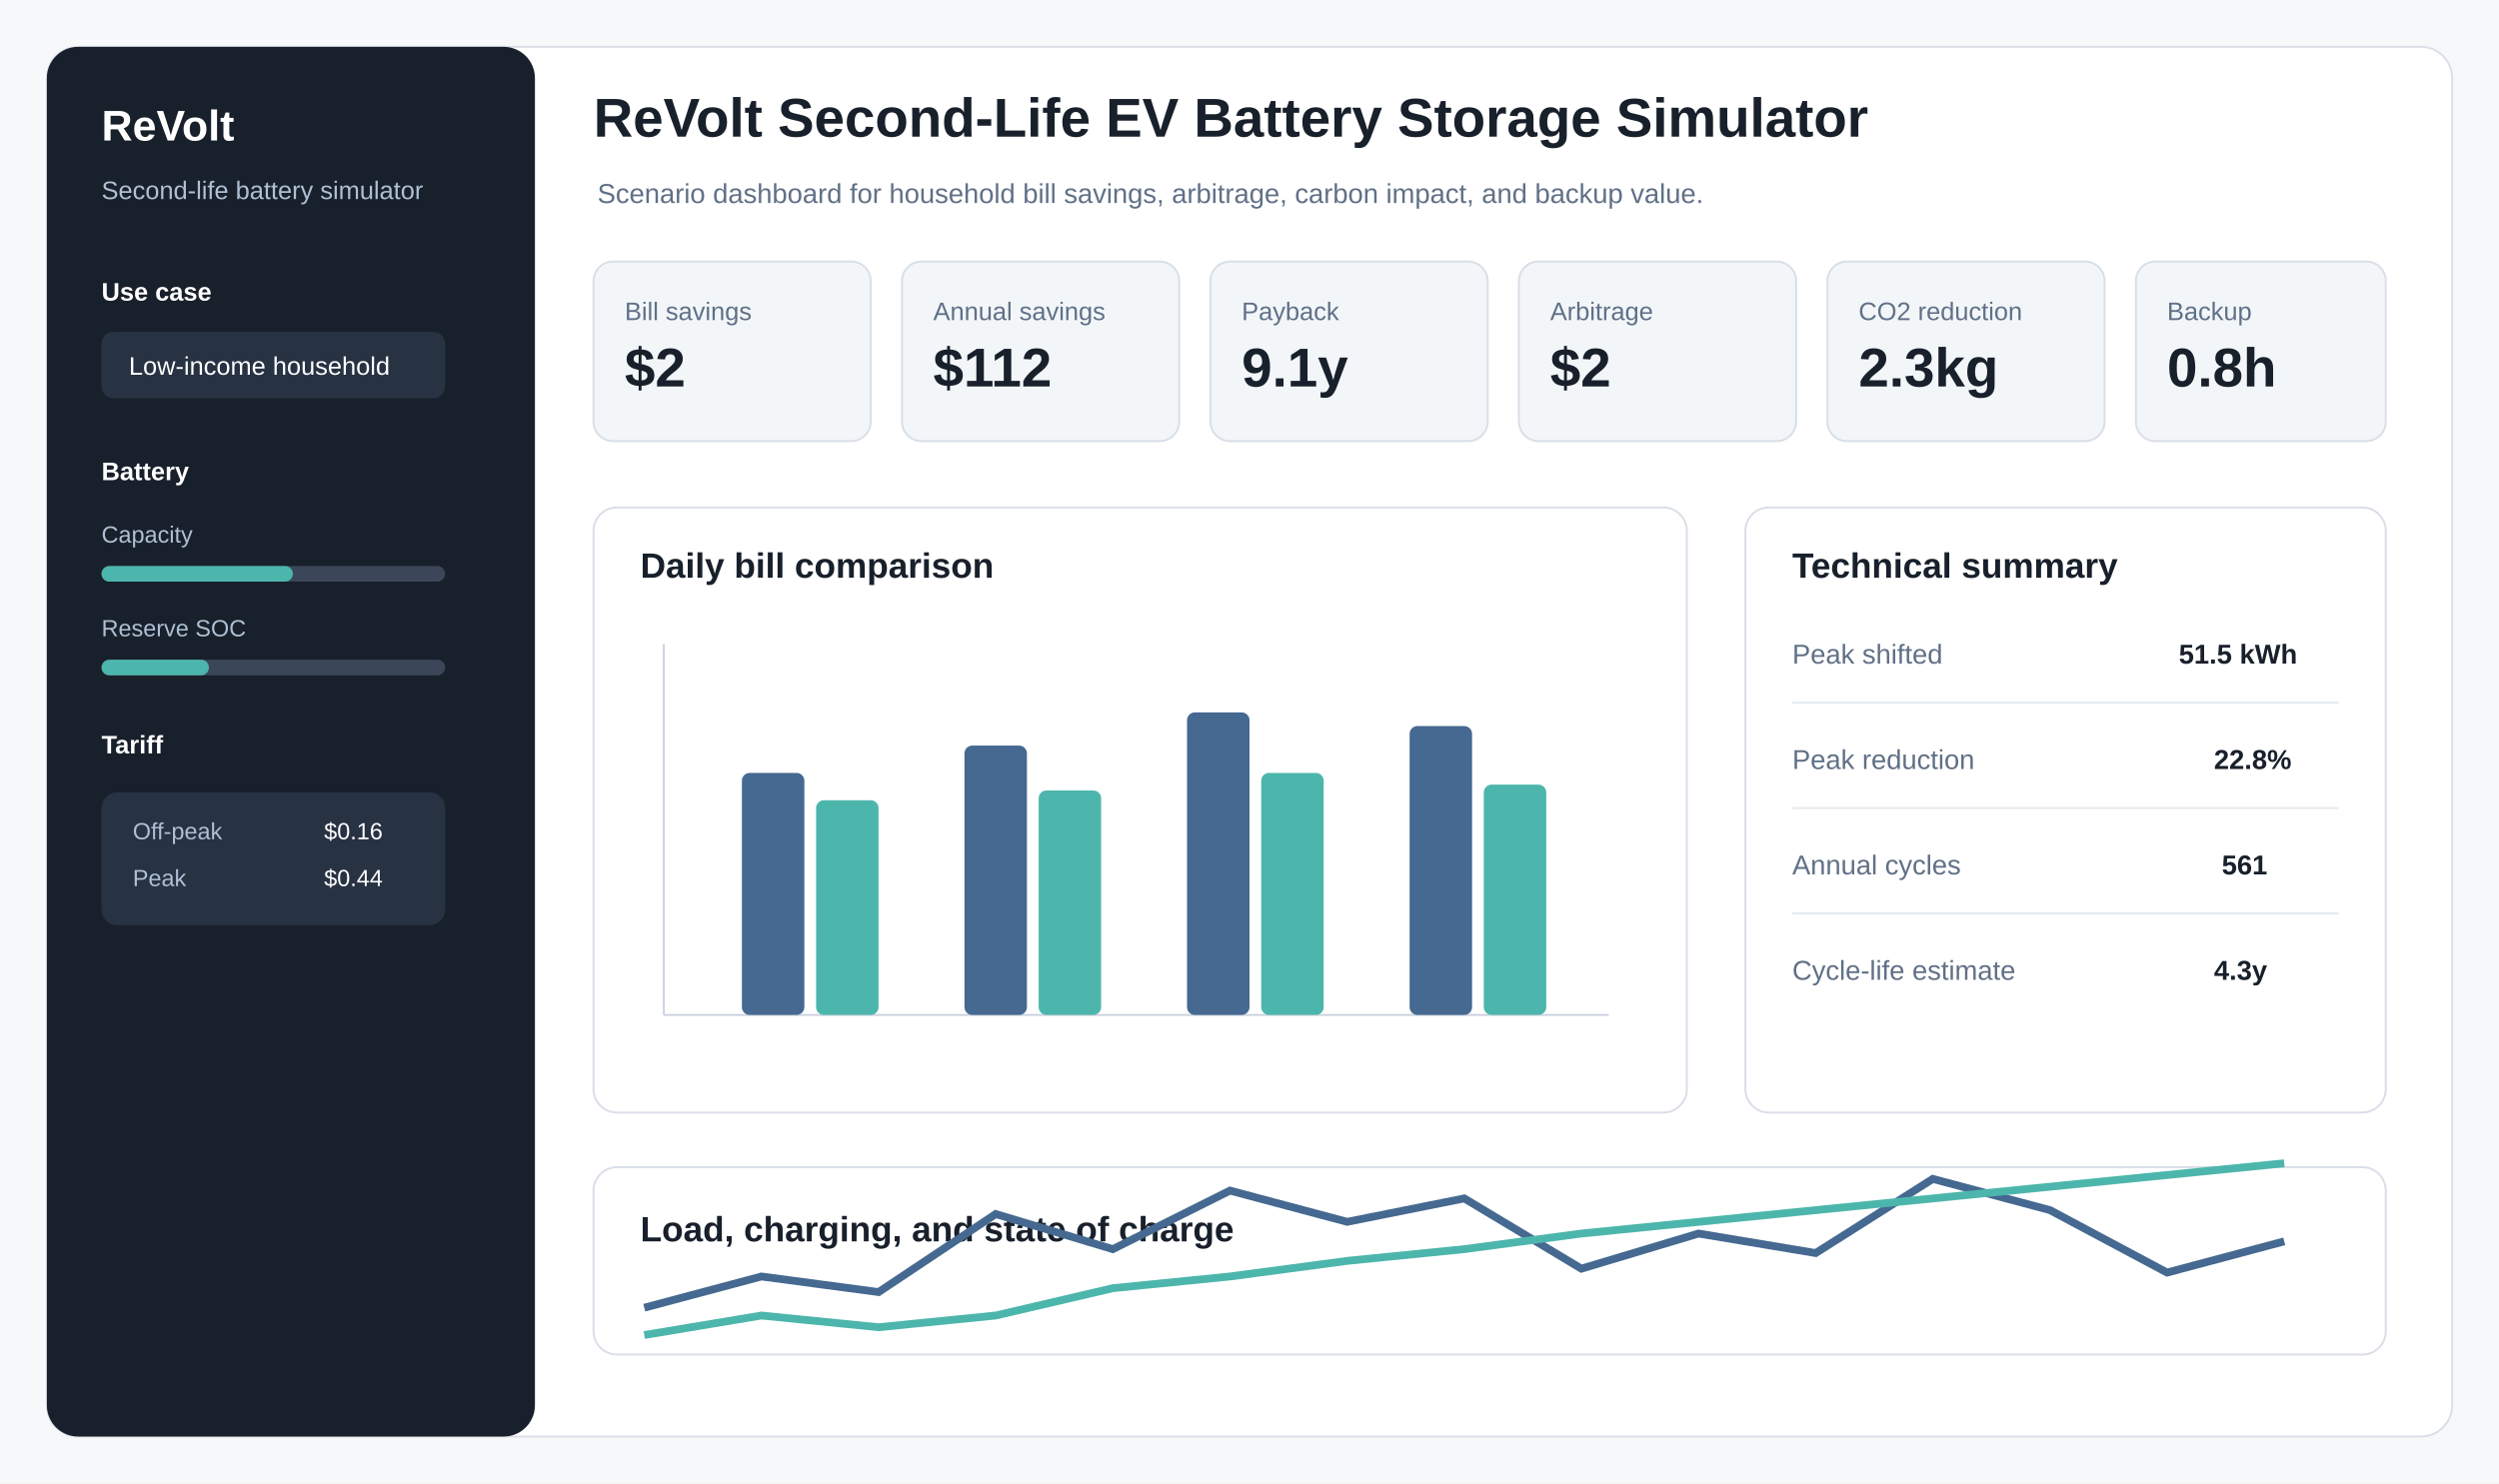
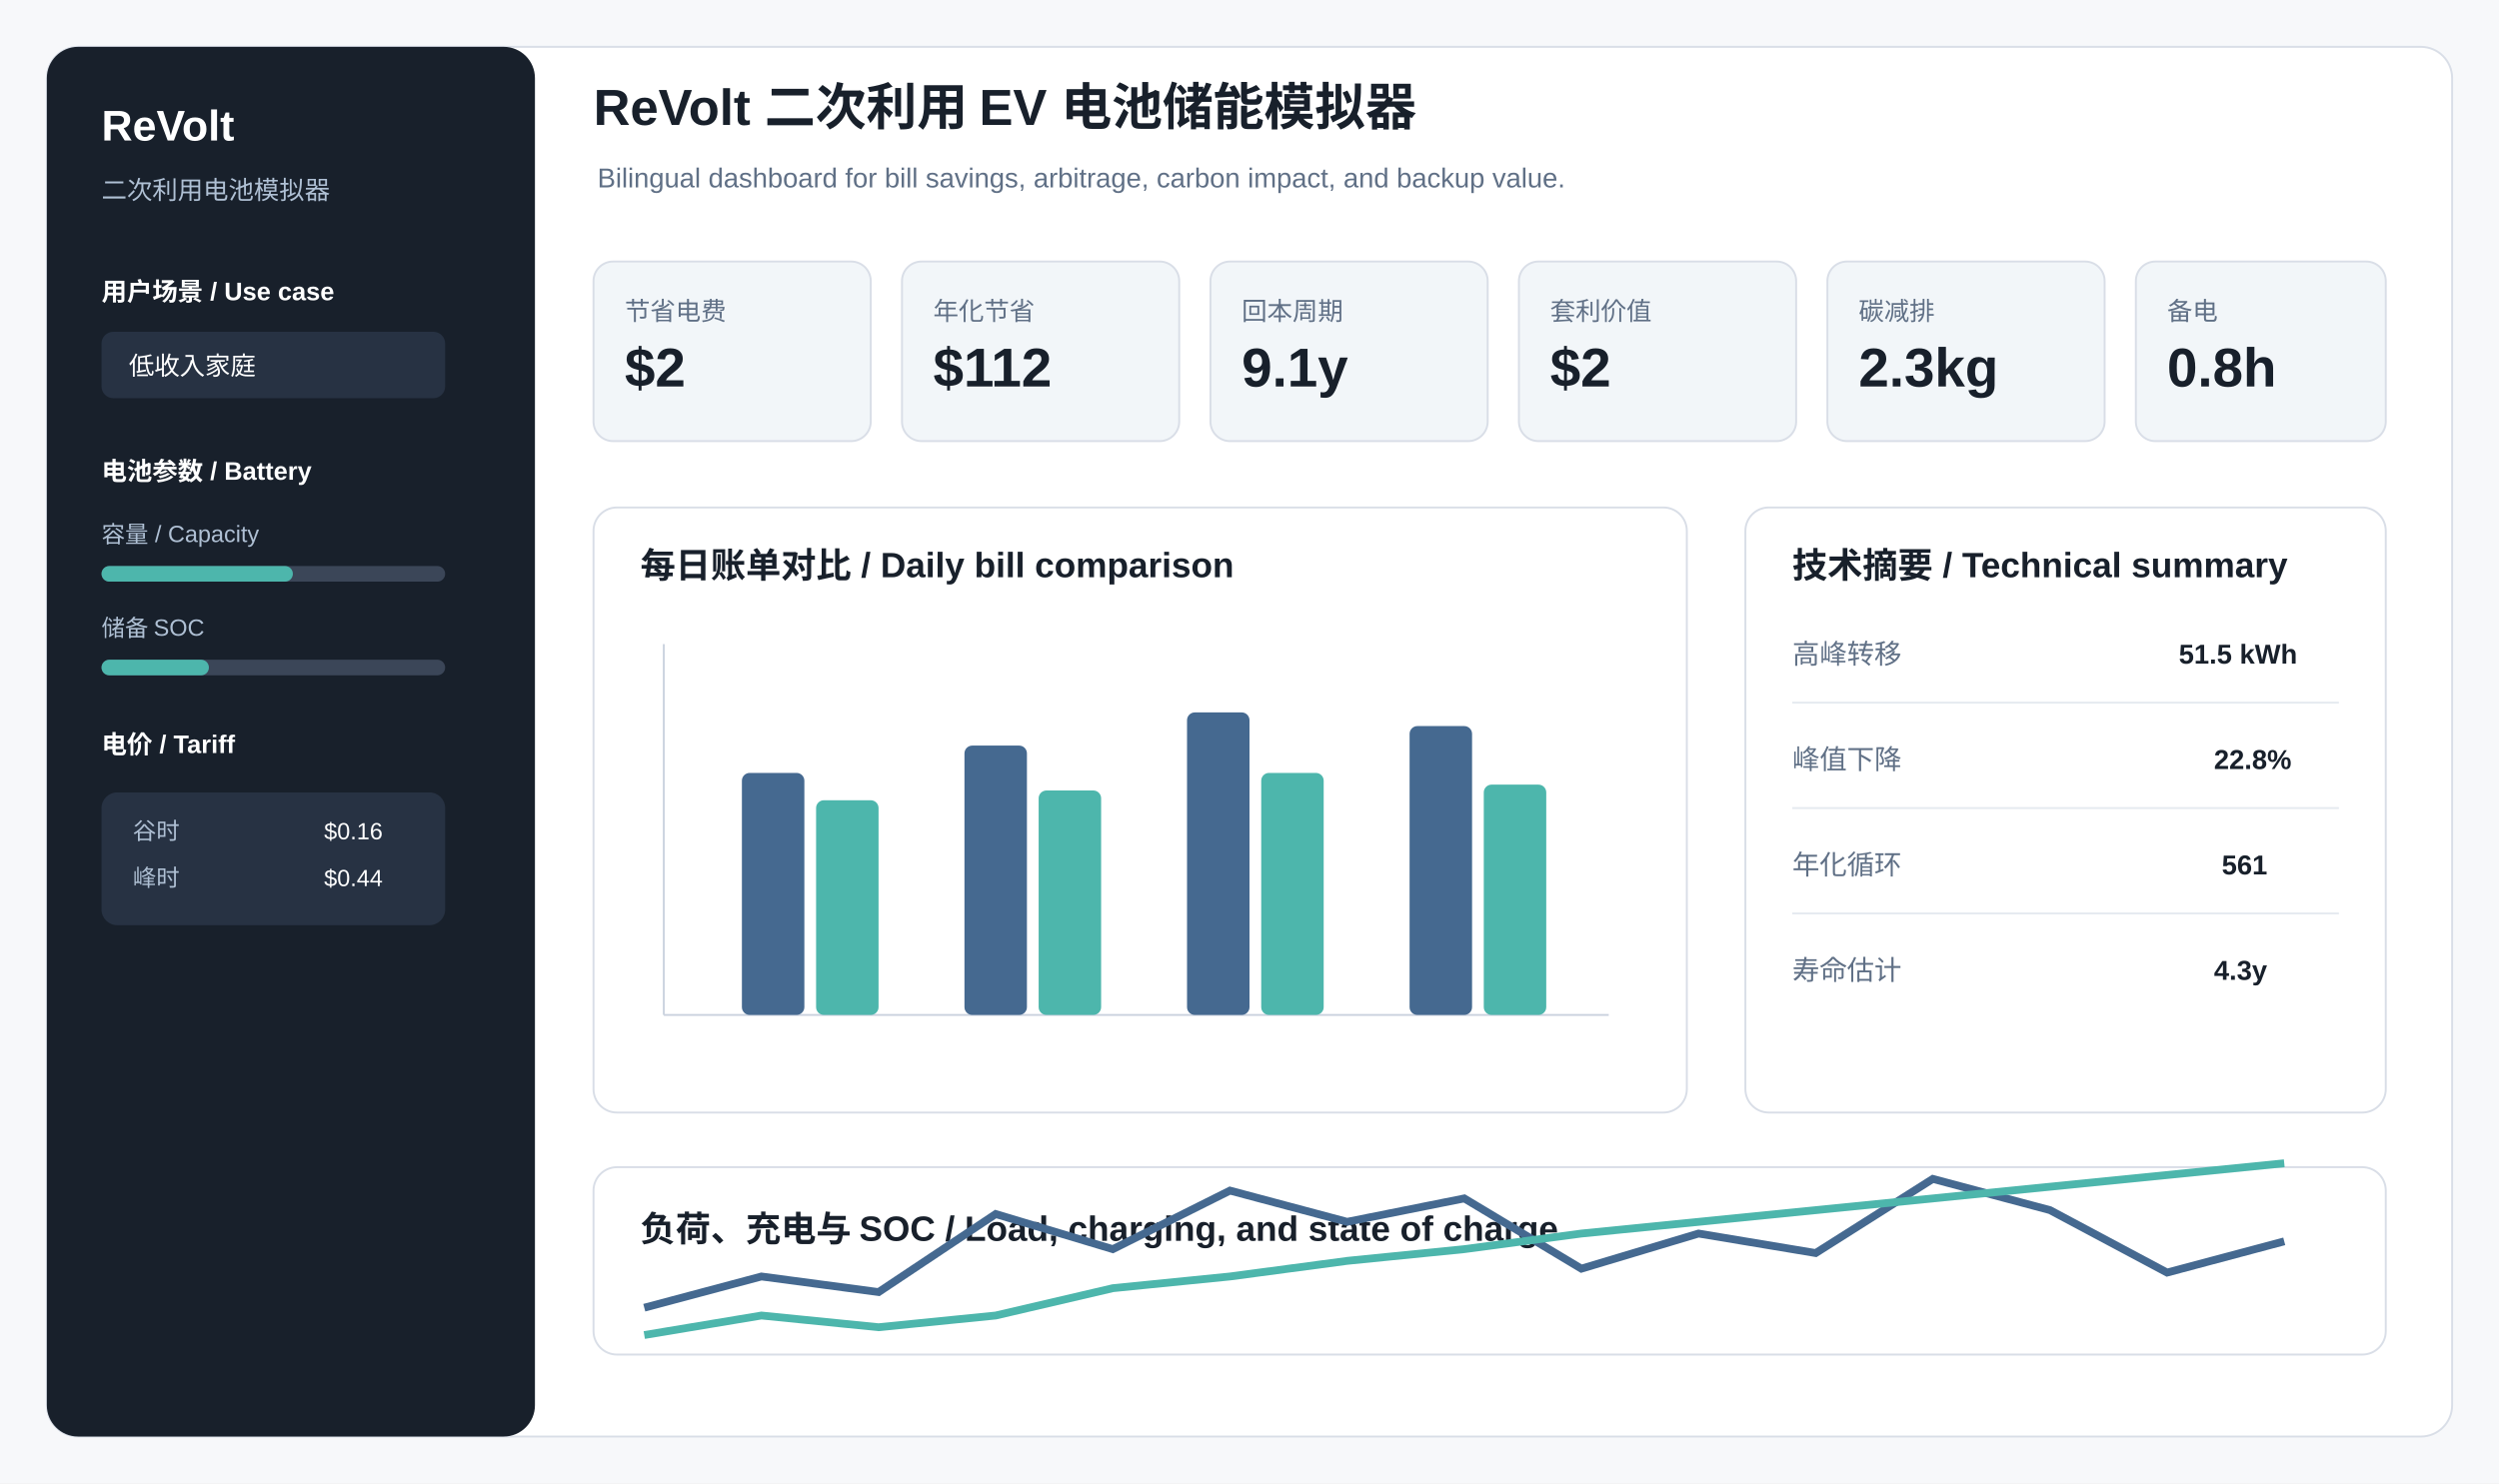
<svg xmlns="http://www.w3.org/2000/svg" width="1280" height="760" viewBox="0 0 1280 760" fill="none">
  <rect width="1280" height="760" fill="#F7F8FA" />
  <rect x="24" y="24" width="1232" height="712" rx="16" fill="#FFFFFF" stroke="#D9DEE7" />
  <rect x="24" y="24" width="250" height="712" rx="16" fill="#18202B" />
-   <text x="52" y="72" fill="#FFFFFF" font-family="Arial, sans-serif" font-size="22" font-weight="700">ReVolt</text>
-   <text x="52" y="102" fill="#AFC0D4" font-family="Arial, sans-serif" font-size="13">Second-life battery simulator</text>
-   <text x="52" y="154" fill="#FFFFFF" font-family="Arial, sans-serif" font-size="13" font-weight="700">Use case</text>
+   <text x="52" y="72" fill="#FFFFFF" font-family="Arial, Microsoft YaHei, sans-serif" font-size="22" font-weight="700">ReVolt</text>
+   <text x="52" y="102" fill="#AFC0D4" font-family="Arial, Microsoft YaHei, sans-serif" font-size="13">二次利用电池模拟器</text>
+   <text x="52" y="154" fill="#FFFFFF" font-family="Arial, Microsoft YaHei, sans-serif" font-size="13" font-weight="700">用户场景 / Use case</text>
  <rect x="52" y="170" width="176" height="34" rx="6" fill="#273243" />
-   <text x="66" y="192" fill="#FFFFFF" font-family="Arial, sans-serif" font-size="13">Low-income household</text>
-   <text x="52" y="246" fill="#FFFFFF" font-family="Arial, sans-serif" font-size="13" font-weight="700">Battery</text>
-   <text x="52" y="278" fill="#AFC0D4" font-family="Arial, sans-serif" font-size="12">Capacity</text>
+   <text x="66" y="192" fill="#FFFFFF" font-family="Arial, Microsoft YaHei, sans-serif" font-size="13">低收入家庭</text>
+   <text x="52" y="246" fill="#FFFFFF" font-family="Arial, Microsoft YaHei, sans-serif" font-size="13" font-weight="700">电池参数 / Battery</text>
+   <text x="52" y="278" fill="#AFC0D4" font-family="Arial, Microsoft YaHei, sans-serif" font-size="12">容量 / Capacity</text>
  <rect x="52" y="290" width="176" height="8" rx="4" fill="#3B4658" />
  <rect x="52" y="290" width="98" height="8" rx="4" fill="#4DB6AC" />
-   <text x="52" y="326" fill="#AFC0D4" font-family="Arial, sans-serif" font-size="12">Reserve SOC</text>
+   <text x="52" y="326" fill="#AFC0D4" font-family="Arial, Microsoft YaHei, sans-serif" font-size="12">储备 SOC</text>
  <rect x="52" y="338" width="176" height="8" rx="4" fill="#3B4658" />
  <rect x="52" y="338" width="55" height="8" rx="4" fill="#4DB6AC" />
-   <text x="52" y="386" fill="#FFFFFF" font-family="Arial, sans-serif" font-size="13" font-weight="700">Tariff</text>
+   <text x="52" y="386" fill="#FFFFFF" font-family="Arial, Microsoft YaHei, sans-serif" font-size="13" font-weight="700">电价 / Tariff</text>
  <rect x="52" y="406" width="176" height="68" rx="8" fill="#273243" />
-   <text x="68" y="430" fill="#AFC0D4" font-family="Arial, sans-serif" font-size="12">Off-peak</text>
-   <text x="166" y="430" fill="#FFFFFF" font-family="Arial, sans-serif" font-size="12">$0.16</text>
-   <text x="68" y="454" fill="#AFC0D4" font-family="Arial, sans-serif" font-size="12">Peak</text>
-   <text x="166" y="454" fill="#FFFFFF" font-family="Arial, sans-serif" font-size="12">$0.44</text>
-   <text x="304" y="70" fill="#18202B" font-family="Arial, sans-serif" font-size="28" font-weight="700">ReVolt Second-Life EV Battery Storage Simulator</text>
-   <text x="306" y="104" fill="#607086" font-family="Arial, sans-serif" font-size="14">Scenario dashboard for household bill savings, arbitrage, carbon impact, and backup value.</text>
-   <rect x="304" y="134" width="142" height="92" rx="10" fill="#F2F6F9" stroke="#D9DEE7" />
-   <text x="320" y="164" fill="#607086" font-family="Arial, sans-serif" font-size="13">Bill savings</text>
-   <text x="320" y="198" fill="#18202B" font-family="Arial, sans-serif" font-size="28" font-weight="700">$2</text>
-   <rect x="462" y="134" width="142" height="92" rx="10" fill="#F2F6F9" stroke="#D9DEE7" />
-   <text x="478" y="164" fill="#607086" font-family="Arial, sans-serif" font-size="13">Annual savings</text>
-   <text x="478" y="198" fill="#18202B" font-family="Arial, sans-serif" font-size="28" font-weight="700">$112</text>
-   <rect x="620" y="134" width="142" height="92" rx="10" fill="#F2F6F9" stroke="#D9DEE7" />
-   <text x="636" y="164" fill="#607086" font-family="Arial, sans-serif" font-size="13">Payback</text>
-   <text x="636" y="198" fill="#18202B" font-family="Arial, sans-serif" font-size="28" font-weight="700">9.1y</text>
-   <rect x="778" y="134" width="142" height="92" rx="10" fill="#F2F6F9" stroke="#D9DEE7" />
-   <text x="794" y="164" fill="#607086" font-family="Arial, sans-serif" font-size="13">Arbitrage</text>
-   <text x="794" y="198" fill="#18202B" font-family="Arial, sans-serif" font-size="28" font-weight="700">$2</text>
-   <rect x="936" y="134" width="142" height="92" rx="10" fill="#F2F6F9" stroke="#D9DEE7" />
-   <text x="952" y="164" fill="#607086" font-family="Arial, sans-serif" font-size="13">CO2 reduction</text>
-   <text x="952" y="198" fill="#18202B" font-family="Arial, sans-serif" font-size="28" font-weight="700">2.3kg</text>
-   <rect x="1094" y="134" width="128" height="92" rx="10" fill="#F2F6F9" stroke="#D9DEE7" />
-   <text x="1110" y="164" fill="#607086" font-family="Arial, sans-serif" font-size="13">Backup</text>
-   <text x="1110" y="198" fill="#18202B" font-family="Arial, sans-serif" font-size="28" font-weight="700">0.8h</text>
+   <text x="68" y="430" fill="#AFC0D4" font-family="Arial, Microsoft YaHei, sans-serif" font-size="12">谷时</text>
+   <text x="166" y="430" fill="#FFFFFF" font-family="Arial, Microsoft YaHei, sans-serif" font-size="12">$0.16</text>
+   <text x="68" y="454" fill="#AFC0D4" font-family="Arial, Microsoft YaHei, sans-serif" font-size="12">峰时</text>
+   <text x="166" y="454" fill="#FFFFFF" font-family="Arial, Microsoft YaHei, sans-serif" font-size="12">$0.44</text>
+   <text x="304" y="64" fill="#18202B" font-family="Arial, Microsoft YaHei, sans-serif" font-size="26" font-weight="700">ReVolt 二次利用 EV 电池储能模拟器</text>
+   <text x="306" y="96" fill="#607086" font-family="Arial, Microsoft YaHei, sans-serif" font-size="14">Bilingual dashboard for bill savings, arbitrage, carbon impact, and backup value.</text>
+   <g>
+     <rect x="304" y="134" width="142" height="92" rx="10" fill="#F2F6F9" stroke="#D9DEE7" />
+     <text x="320" y="164" fill="#607086" font-family="Arial, Microsoft YaHei, sans-serif" font-size="13">节省电费</text>
+     <text x="320" y="198" fill="#18202B" font-family="Arial, Microsoft YaHei, sans-serif" font-size="28" font-weight="700">$2</text>
+   </g>
+   <g>
+     <rect x="462" y="134" width="142" height="92" rx="10" fill="#F2F6F9" stroke="#D9DEE7" />
+     <text x="478" y="164" fill="#607086" font-family="Arial, Microsoft YaHei, sans-serif" font-size="13">年化节省</text>
+     <text x="478" y="198" fill="#18202B" font-family="Arial, Microsoft YaHei, sans-serif" font-size="28" font-weight="700">$112</text>
+   </g>
+   <g>
+     <rect x="620" y="134" width="142" height="92" rx="10" fill="#F2F6F9" stroke="#D9DEE7" />
+     <text x="636" y="164" fill="#607086" font-family="Arial, Microsoft YaHei, sans-serif" font-size="13">回本周期</text>
+     <text x="636" y="198" fill="#18202B" font-family="Arial, Microsoft YaHei, sans-serif" font-size="28" font-weight="700">9.1y</text>
+   </g>
+   <g>
+     <rect x="778" y="134" width="142" height="92" rx="10" fill="#F2F6F9" stroke="#D9DEE7" />
+     <text x="794" y="164" fill="#607086" font-family="Arial, Microsoft YaHei, sans-serif" font-size="13">套利价值</text>
+     <text x="794" y="198" fill="#18202B" font-family="Arial, Microsoft YaHei, sans-serif" font-size="28" font-weight="700">$2</text>
+   </g>
+   <g>
+     <rect x="936" y="134" width="142" height="92" rx="10" fill="#F2F6F9" stroke="#D9DEE7" />
+     <text x="952" y="164" fill="#607086" font-family="Arial, Microsoft YaHei, sans-serif" font-size="13">碳减排</text>
+     <text x="952" y="198" fill="#18202B" font-family="Arial, Microsoft YaHei, sans-serif" font-size="28" font-weight="700">2.3kg</text>
+   </g>
+   <g>
+     <rect x="1094" y="134" width="128" height="92" rx="10" fill="#F2F6F9" stroke="#D9DEE7" />
+     <text x="1110" y="164" fill="#607086" font-family="Arial, Microsoft YaHei, sans-serif" font-size="13">备电</text>
+     <text x="1110" y="198" fill="#18202B" font-family="Arial, Microsoft YaHei, sans-serif" font-size="28" font-weight="700">0.8h</text>
+   </g>
  <rect x="304" y="260" width="560" height="310" rx="12" fill="#FFFFFF" stroke="#D9DEE7" />
-   <text x="328" y="296" fill="#18202B" font-family="Arial, sans-serif" font-size="18" font-weight="700">Daily bill comparison</text>
+   <text x="328" y="296" fill="#18202B" font-family="Arial, Microsoft YaHei, sans-serif" font-size="18" font-weight="700">每日账单对比 / Daily bill comparison</text>
  <line x1="340" y1="520" x2="824" y2="520" stroke="#CBD3DF" />
  <line x1="340" y1="330" x2="340" y2="520" stroke="#CBD3DF" />
  <rect x="380" y="396" width="32" height="124" rx="4" fill="#456990" />
  <rect x="418" y="410" width="32" height="110" rx="4" fill="#4DB6AC" />
  <rect x="494" y="382" width="32" height="138" rx="4" fill="#456990" />
  <rect x="532" y="405" width="32" height="115" rx="4" fill="#4DB6AC" />
  <rect x="608" y="365" width="32" height="155" rx="4" fill="#456990" />
  <rect x="646" y="396" width="32" height="124" rx="4" fill="#4DB6AC" />
  <rect x="722" y="372" width="32" height="148" rx="4" fill="#456990" />
  <rect x="760" y="402" width="32" height="118" rx="4" fill="#4DB6AC" />
  <circle cx="344" cy="608" r="6" fill="#456990" />
-   <text x="358" y="613" fill="#607086" font-family="Arial, sans-serif" font-size="13">Baseline bill</text>
+   <text x="358" y="613" fill="#607086" font-family="Arial, Microsoft YaHei, sans-serif" font-size="13">基准账单</text>
  <circle cx="470" cy="608" r="6" fill="#4DB6AC" />
-   <text x="484" y="613" fill="#607086" font-family="Arial, sans-serif" font-size="13">With battery</text>
+   <text x="484" y="613" fill="#607086" font-family="Arial, Microsoft YaHei, sans-serif" font-size="13">使用电池后</text>
  <rect x="894" y="260" width="328" height="310" rx="12" fill="#FFFFFF" stroke="#D9DEE7" />
-   <text x="918" y="296" fill="#18202B" font-family="Arial, sans-serif" font-size="18" font-weight="700">Technical summary</text>
-   <text x="918" y="340" fill="#607086" font-family="Arial, sans-serif" font-size="14">Peak shifted</text>
-   <text x="1116" y="340" fill="#18202B" font-family="Arial, sans-serif" font-size="14" font-weight="700">51.5 kWh</text>
+   <text x="918" y="296" fill="#18202B" font-family="Arial, Microsoft YaHei, sans-serif" font-size="18" font-weight="700">技术摘要 / Technical summary</text>
+   <text x="918" y="340" fill="#607086" font-family="Arial, Microsoft YaHei, sans-serif" font-size="14">高峰转移</text>
+   <text x="1116" y="340" fill="#18202B" font-family="Arial, Microsoft YaHei, sans-serif" font-size="14" font-weight="700">51.5 kWh</text>
  <line x1="918" y1="360" x2="1198" y2="360" stroke="#E5EAF0" />
-   <text x="918" y="394" fill="#607086" font-family="Arial, sans-serif" font-size="14">Peak reduction</text>
-   <text x="1134" y="394" fill="#18202B" font-family="Arial, sans-serif" font-size="14" font-weight="700">22.8%</text>
+   <text x="918" y="394" fill="#607086" font-family="Arial, Microsoft YaHei, sans-serif" font-size="14">峰值下降</text>
+   <text x="1134" y="394" fill="#18202B" font-family="Arial, Microsoft YaHei, sans-serif" font-size="14" font-weight="700">22.8%</text>
  <line x1="918" y1="414" x2="1198" y2="414" stroke="#E5EAF0" />
-   <text x="918" y="448" fill="#607086" font-family="Arial, sans-serif" font-size="14">Annual cycles</text>
-   <text x="1138" y="448" fill="#18202B" font-family="Arial, sans-serif" font-size="14" font-weight="700">561</text>
+   <text x="918" y="448" fill="#607086" font-family="Arial, Microsoft YaHei, sans-serif" font-size="14">年化循环</text>
+   <text x="1138" y="448" fill="#18202B" font-family="Arial, Microsoft YaHei, sans-serif" font-size="14" font-weight="700">561</text>
  <line x1="918" y1="468" x2="1198" y2="468" stroke="#E5EAF0" />
-   <text x="918" y="502" fill="#607086" font-family="Arial, sans-serif" font-size="14">Cycle-life estimate</text>
-   <text x="1134" y="502" fill="#18202B" font-family="Arial, sans-serif" font-size="14" font-weight="700">4.3y</text>
+   <text x="918" y="502" fill="#607086" font-family="Arial, Microsoft YaHei, sans-serif" font-size="14">寿命估计</text>
+   <text x="1134" y="502" fill="#18202B" font-family="Arial, Microsoft YaHei, sans-serif" font-size="14" font-weight="700">4.3y</text>
  <rect x="304" y="598" width="918" height="96" rx="12" fill="#FFFFFF" stroke="#D9DEE7" />
-   <text x="328" y="636" fill="#18202B" font-family="Arial, sans-serif" font-size="18" font-weight="700">Load, charging, and state of charge</text>
+   <text x="328" y="636" fill="#18202B" font-family="Arial, Microsoft YaHei, sans-serif" font-size="18" font-weight="700">负荷、充电与 SOC / Load, charging, and state of charge</text>
  <polyline points="330,670 390,654 450,662 510,622 570,640 630,610 690,626 750,614 810,650 870,632 930,642 990,604 1050,620 1110,652 1170,636" fill="none" stroke="#456990" stroke-width="4" />
  <polyline points="330,684 390,674 450,680 510,674 570,660 630,654 690,646 750,640 810,632 870,626 930,620 990,614 1050,608 1110,602 1170,596" fill="none" stroke="#4DB6AC" stroke-width="4" />
</svg>
